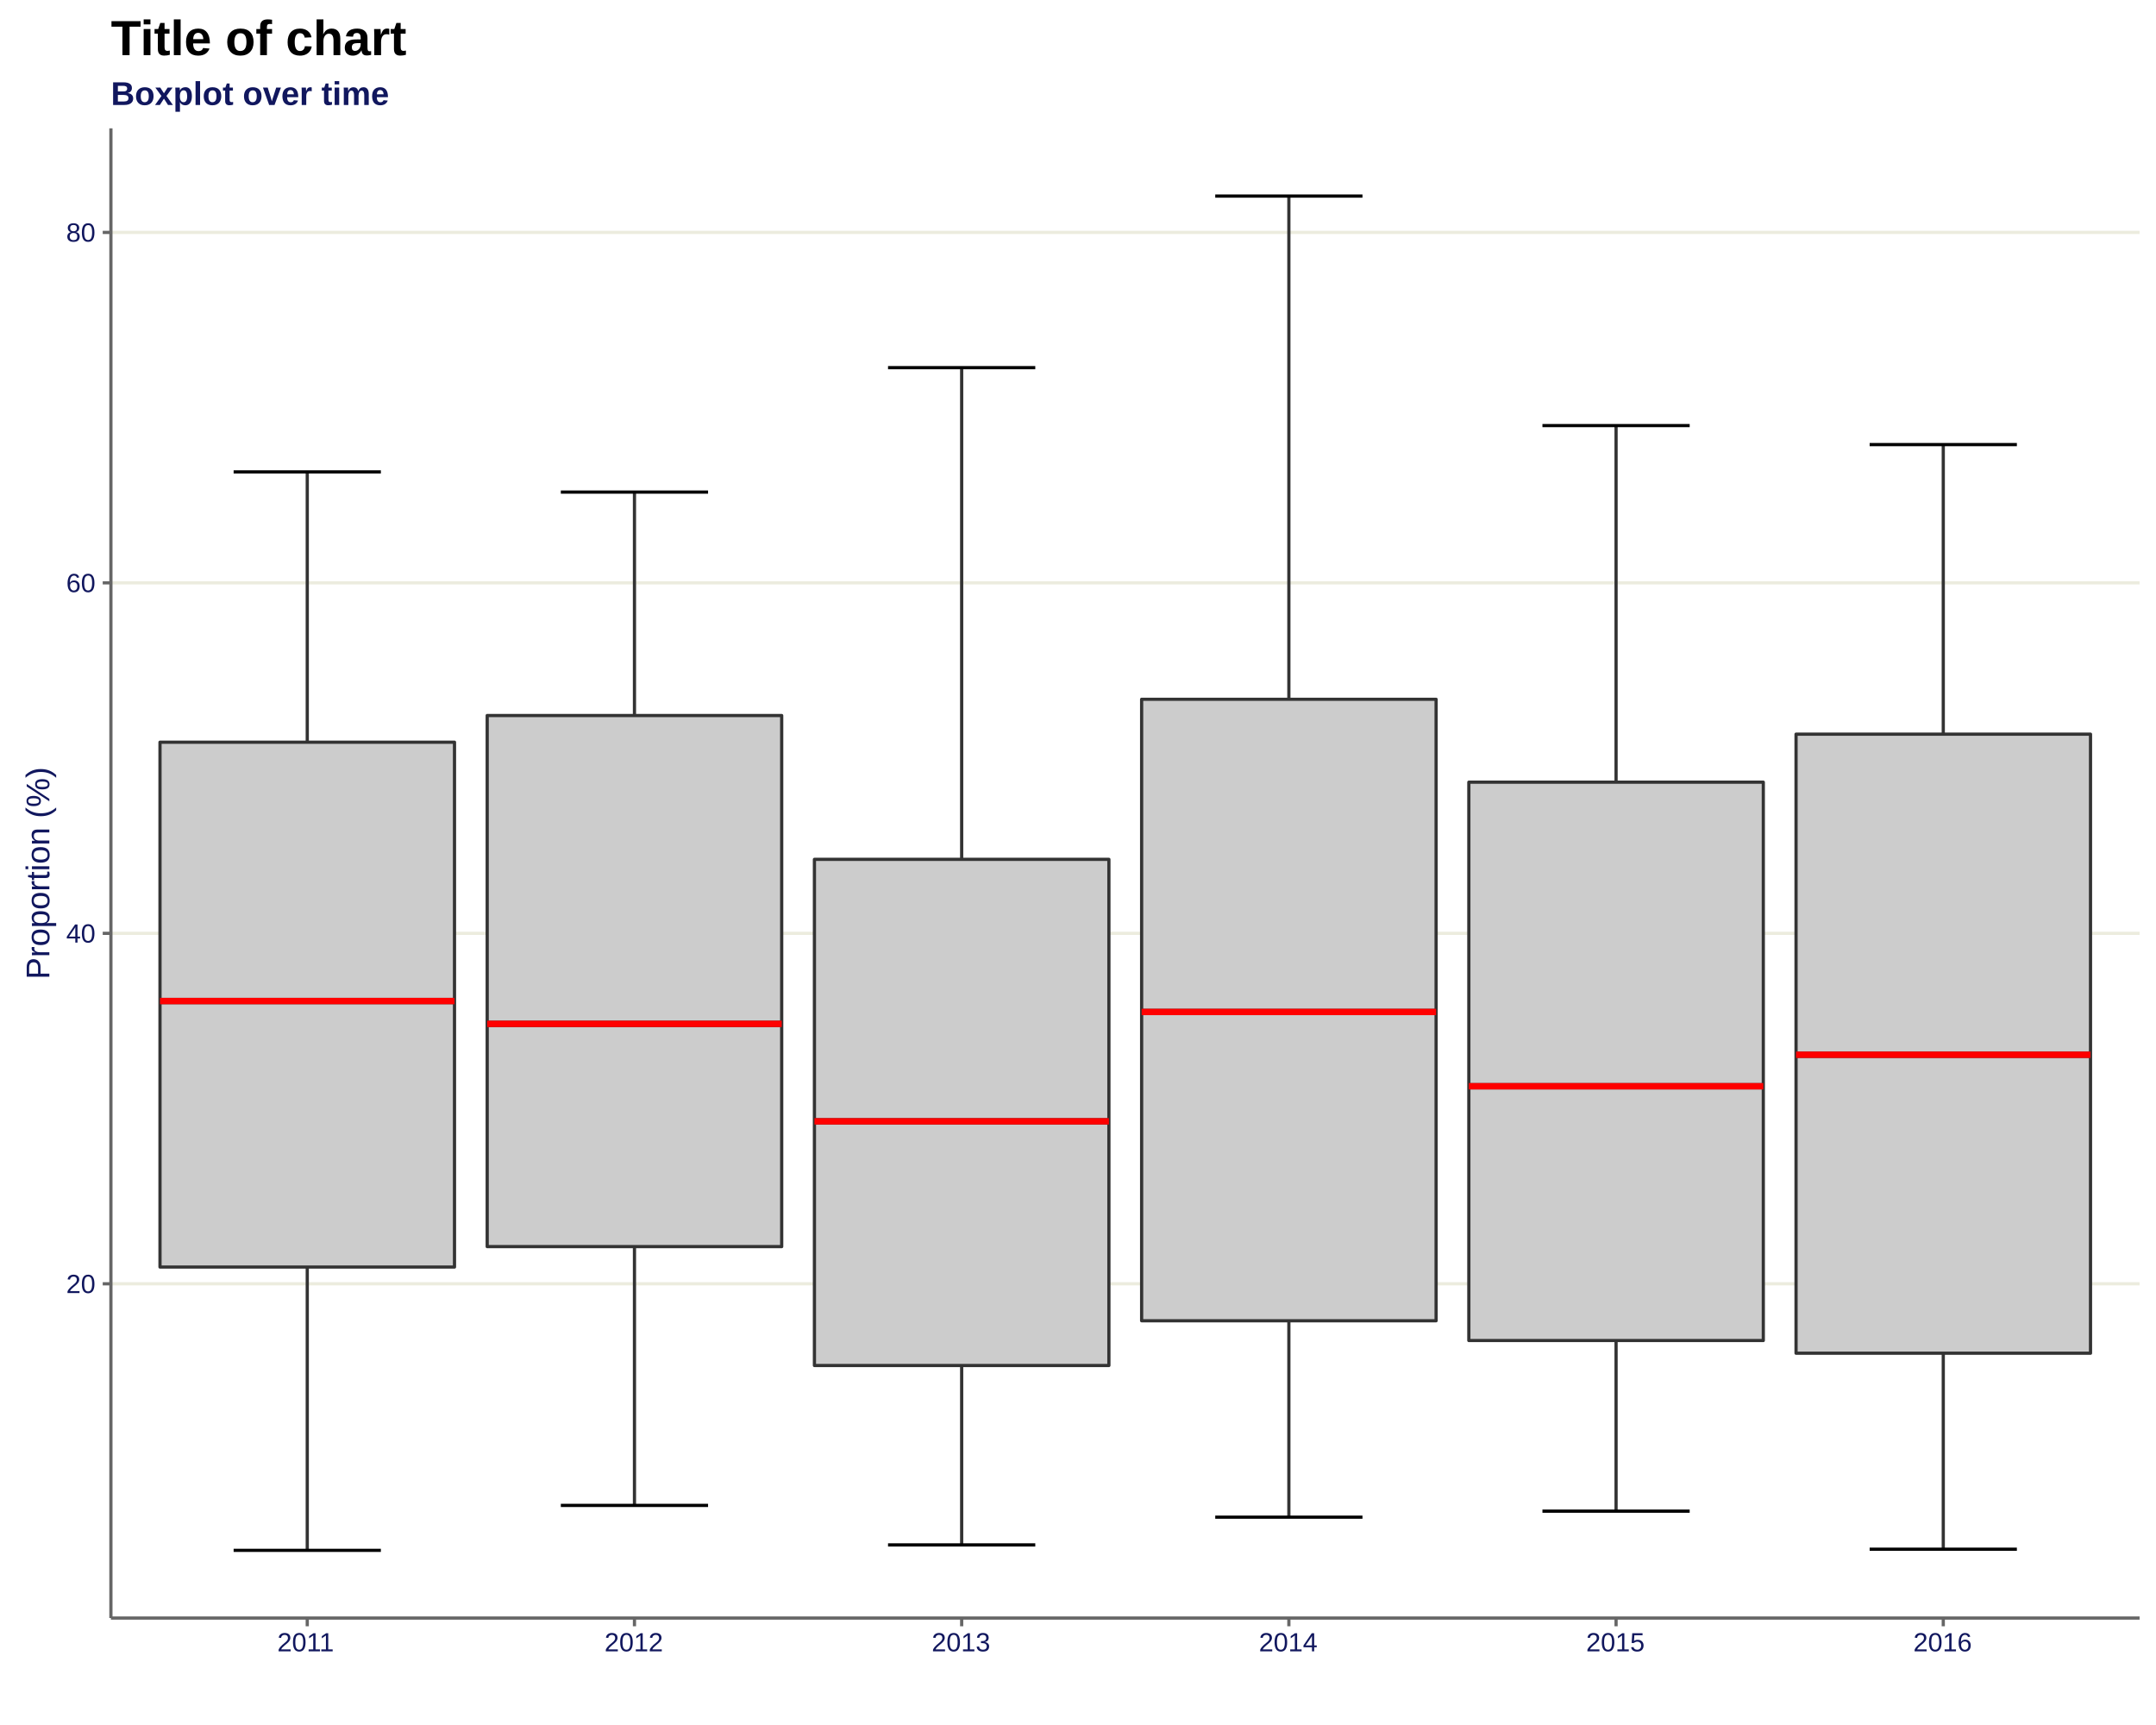
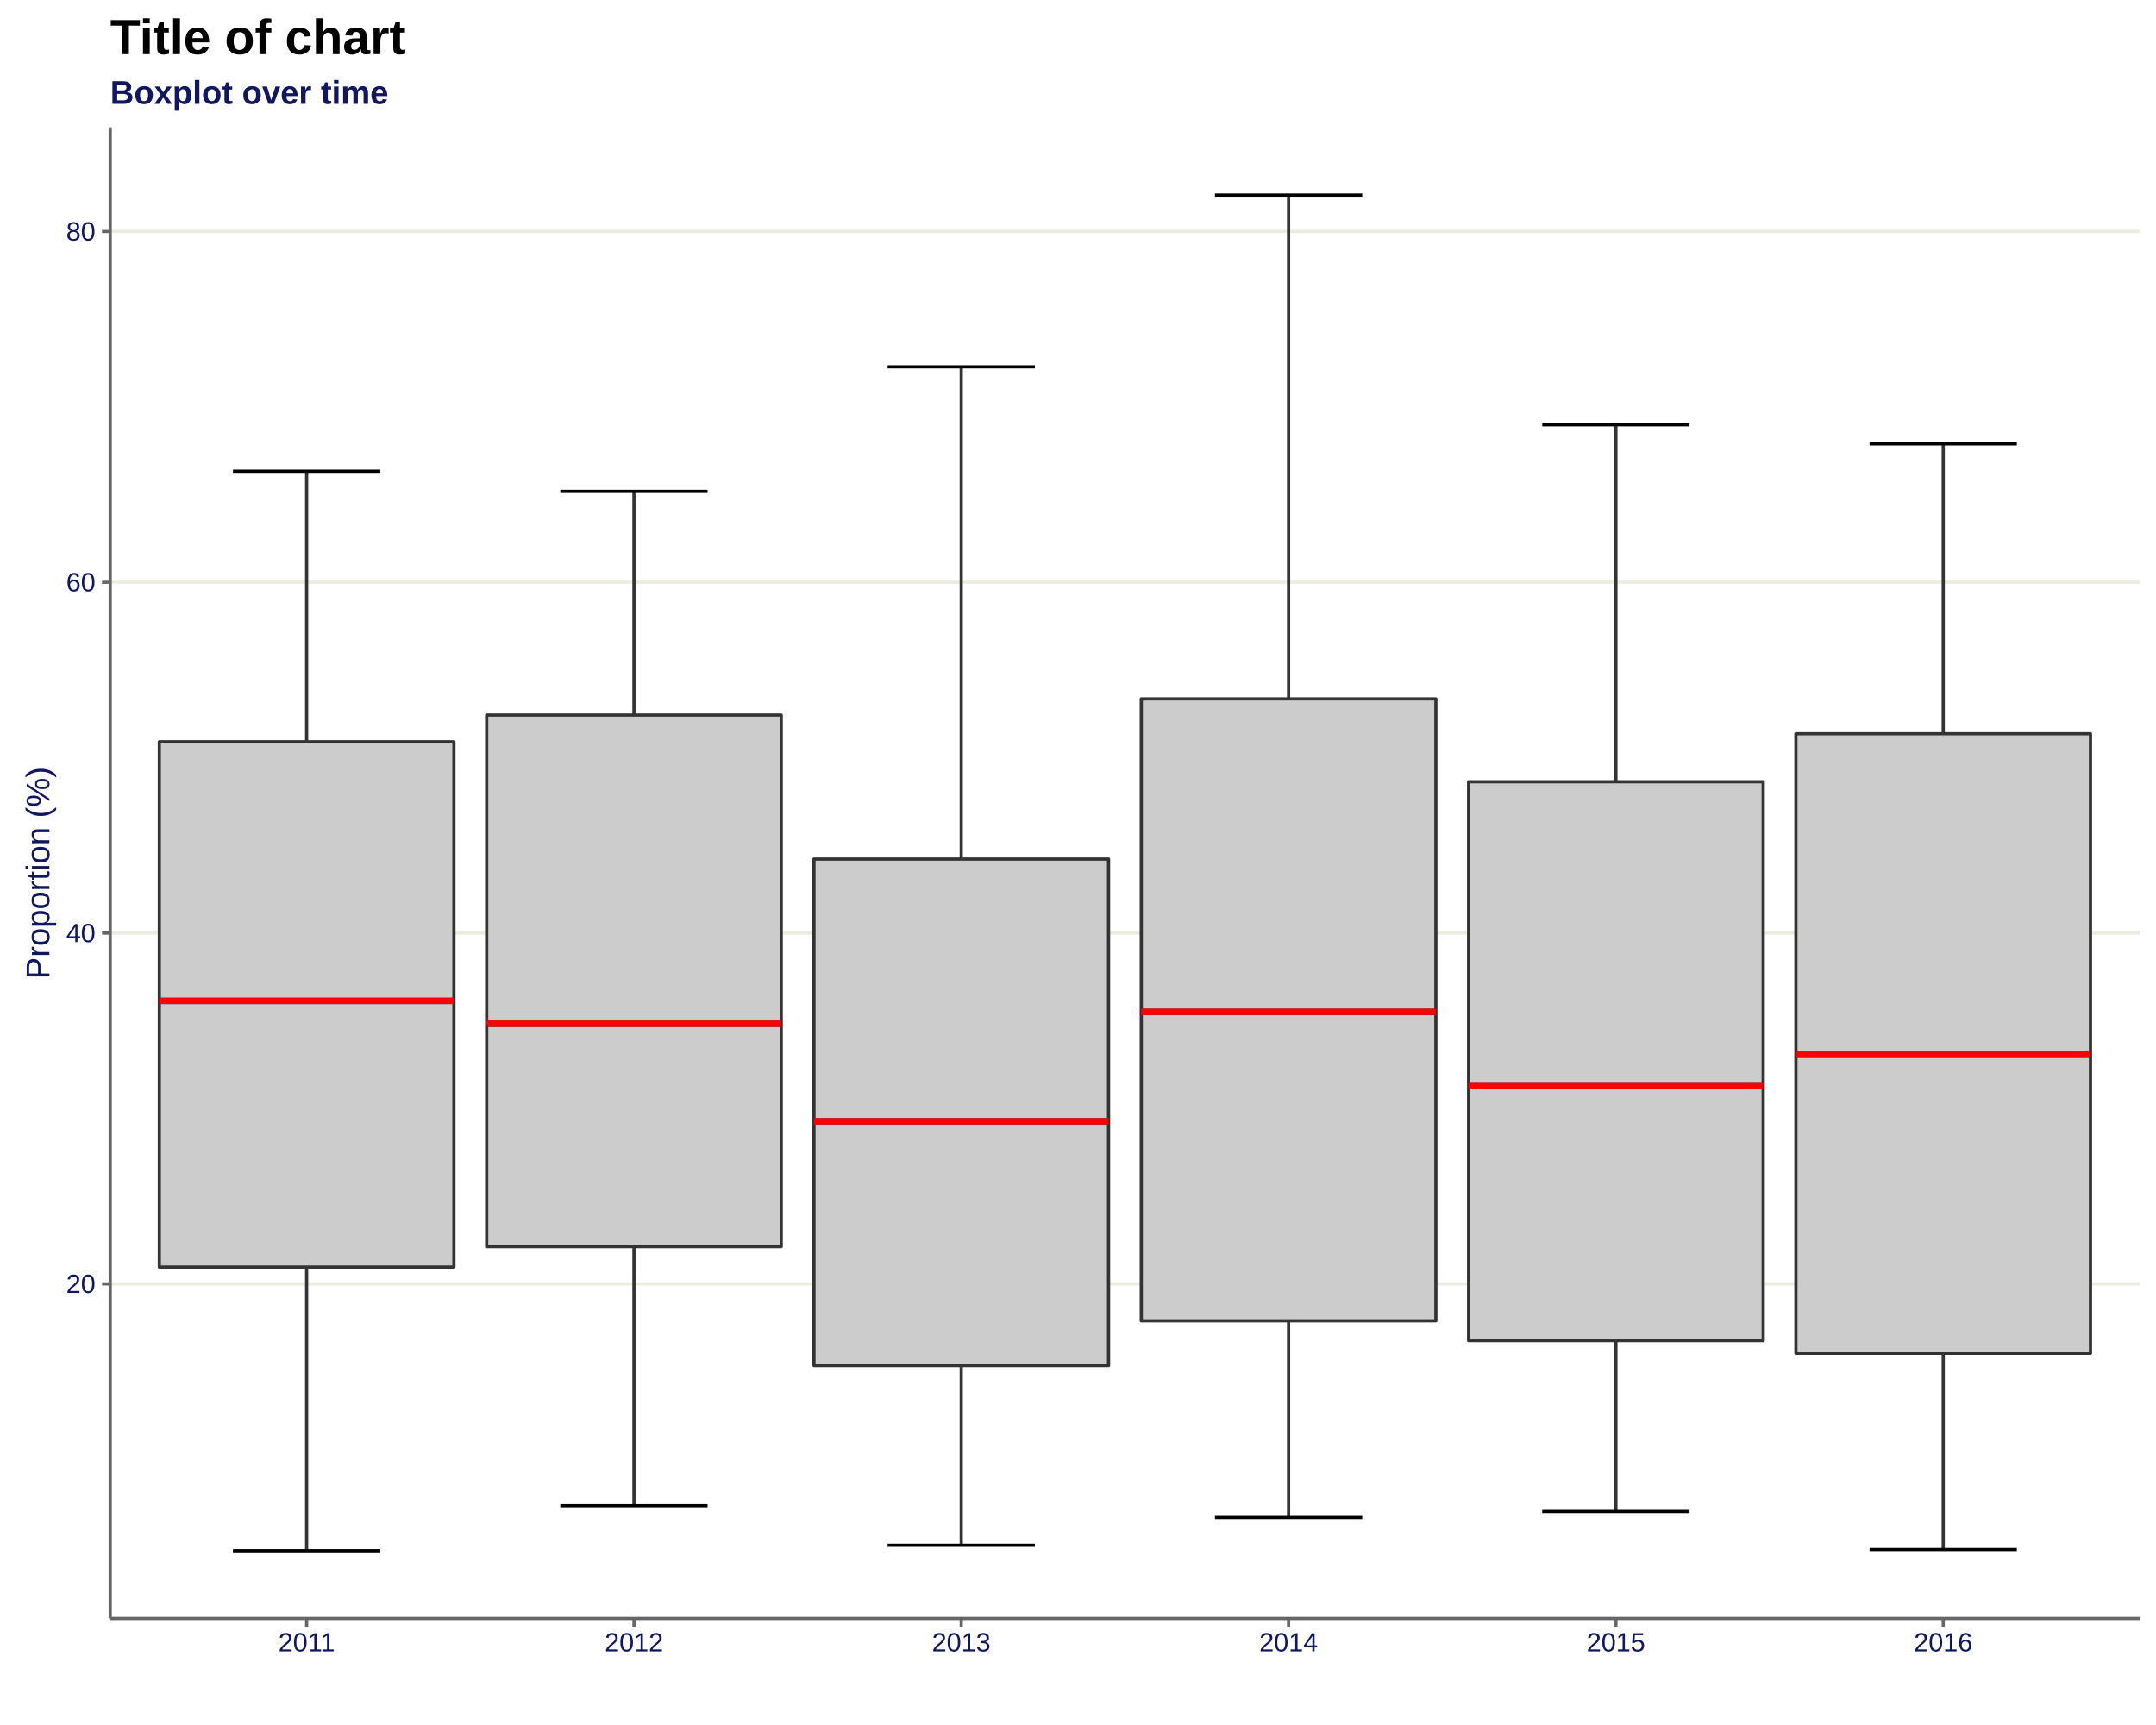
<svg xmlns="http://www.w3.org/2000/svg" viewBox="0 0 720.00 576.00">
  <defs>
    <style type="text/css">
-     line, polyline, path, rect, circle {
+     line, polyline, polygon, path, rect, circle {
      fill: none;
      stroke: #000000;
      stroke-linecap: round;
      stroke-linejoin: round;
      stroke-miterlimit: 10.00;
    }
  </style>
  </defs>
  <rect width="100%" height="100%" style="stroke: none; fill: #FFFFFF;" />
  <defs>
-     <clipPath id="cpMzcuMDQzOXw3MTQuNTIxfDU0MC4yOTV8NDIuODY0NQ==">
-       <rect x="37.04" y="42.86" width="677.48" height="497.43" />
+     <clipPath id="cpMzYuODF8NzE0LjUyfDU0MC40NHw0Mi41Mg==">
+       <rect x="36.81" y="42.52" width="677.71" height="497.91" />
    </clipPath>
  </defs>
-   <polyline points="37.04,428.68 714.52,428.68 " style="stroke-width: 1.07; stroke: #ECECDE; stroke-linecap: butt;" clip-path="url(#cpMzcuMDQzOXw3MTQuNTIxfDU0MC4yOTV8NDIuODY0NQ==)" />
-   <polyline points="37.04,311.65 714.52,311.65 " style="stroke-width: 1.07; stroke: #ECECDE; stroke-linecap: butt;" clip-path="url(#cpMzcuMDQzOXw3MTQuNTIxfDU0MC4yOTV8NDIuODY0NQ==)" />
-   <polyline points="37.04,194.62 714.52,194.62 " style="stroke-width: 1.07; stroke: #ECECDE; stroke-linecap: butt;" clip-path="url(#cpMzcuMDQzOXw3MTQuNTIxfDU0MC4yOTV8NDIuODY0NQ==)" />
-   <polyline points="37.04,77.60 714.52,77.60 " style="stroke-width: 1.07; stroke: #ECECDE; stroke-linecap: butt;" clip-path="url(#cpMzcuMDQzOXw3MTQuNTIxfDU0MC4yOTV8NDIuODY0NQ==)" />
-   <line x1="102.61" y1="247.83" x2="102.61" y2="157.58" style="stroke-width: 1.07; stroke: #333333; stroke-linecap: butt;" clip-path="url(#cpMzcuMDQzOXw3MTQuNTIxfDU0MC4yOTV8NDIuODY0NQ==)" />
-   <line x1="102.61" y1="423.08" x2="102.61" y2="517.68" style="stroke-width: 1.07; stroke: #333333; stroke-linecap: butt;" clip-path="url(#cpMzcuMDQzOXw3MTQuNTIxfDU0MC4yOTV8NDIuODY0NQ==)" />
-   <polyline points="53.43,247.83 53.43,423.08 151.78,423.08 151.78,247.83 53.43,247.83 " style="stroke-width: 1.07; stroke: #333333; fill: #CCCCCC;" clip-path="url(#cpMzcuMDQzOXw3MTQuNTIxfDU0MC4yOTV8NDIuODY0NQ==)" />
-   <line x1="53.43" y1="334.27" x2="151.78" y2="334.27" style="stroke-width: 2.13; stroke: #333333; stroke-linecap: butt;" clip-path="url(#cpMzcuMDQzOXw3MTQuNTIxfDU0MC4yOTV8NDIuODY0NQ==)" />
-   <line x1="211.88" y1="238.92" x2="211.88" y2="164.31" style="stroke-width: 1.07; stroke: #333333; stroke-linecap: butt;" clip-path="url(#cpMzcuMDQzOXw3MTQuNTIxfDU0MC4yOTV8NDIuODY0NQ==)" />
-   <line x1="211.88" y1="416.26" x2="211.88" y2="502.67" style="stroke-width: 1.07; stroke: #333333; stroke-linecap: butt;" clip-path="url(#cpMzcuMDQzOXw3MTQuNTIxfDU0MC4yOTV8NDIuODY0NQ==)" />
-   <polyline points="162.70,238.92 162.70,416.26 261.05,416.26 261.05,238.92 162.70,238.92 " style="stroke-width: 1.07; stroke: #333333; fill: #CCCCCC;" clip-path="url(#cpMzcuMDQzOXw3MTQuNTIxfDU0MC4yOTV8NDIuODY0NQ==)" />
-   <line x1="162.70" y1="341.89" x2="261.05" y2="341.89" style="stroke-width: 2.13; stroke: #333333; stroke-linecap: butt;" clip-path="url(#cpMzcuMDQzOXw3MTQuNTIxfDU0MC4yOTV8NDIuODY0NQ==)" />
-   <line x1="321.15" y1="286.95" x2="321.15" y2="122.77" style="stroke-width: 1.07; stroke: #333333; stroke-linecap: butt;" clip-path="url(#cpMzcuMDQzOXw3MTQuNTIxfDU0MC4yOTV8NDIuODY0NQ==)" />
-   <line x1="321.15" y1="455.96" x2="321.15" y2="515.87" style="stroke-width: 1.07; stroke: #333333; stroke-linecap: butt;" clip-path="url(#cpMzcuMDQzOXw3MTQuNTIxfDU0MC4yOTV8NDIuODY0NQ==)" />
-   <polyline points="271.98,286.95 271.98,455.96 370.32,455.96 370.32,286.95 271.98,286.95 " style="stroke-width: 1.07; stroke: #333333; fill: #CCCCCC;" clip-path="url(#cpMzcuMDQzOXw3MTQuNTIxfDU0MC4yOTV8NDIuODY0NQ==)" />
-   <line x1="271.98" y1="374.43" x2="370.32" y2="374.43" style="stroke-width: 2.13; stroke: #333333; stroke-linecap: butt;" clip-path="url(#cpMzcuMDQzOXw3MTQuNTIxfDU0MC4yOTV8NDIuODY0NQ==)" />
-   <line x1="430.42" y1="233.50" x2="430.42" y2="65.47" style="stroke-width: 1.07; stroke: #333333; stroke-linecap: butt;" clip-path="url(#cpMzcuMDQzOXw3MTQuNTIxfDU0MC4yOTV8NDIuODY0NQ==)" />
-   <line x1="430.42" y1="441.02" x2="430.42" y2="506.60" style="stroke-width: 1.07; stroke: #333333; stroke-linecap: butt;" clip-path="url(#cpMzcuMDQzOXw3MTQuNTIxfDU0MC4yOTV8NDIuODY0NQ==)" />
-   <polyline points="381.25,233.50 381.25,441.02 479.59,441.02 479.59,233.50 381.25,233.50 " style="stroke-width: 1.07; stroke: #333333; fill: #CCCCCC;" clip-path="url(#cpMzcuMDQzOXw3MTQuNTIxfDU0MC4yOTV8NDIuODY0NQ==)" />
-   <line x1="381.25" y1="337.92" x2="479.59" y2="337.92" style="stroke-width: 2.13; stroke: #333333; stroke-linecap: butt;" clip-path="url(#cpMzcuMDQzOXw3MTQuNTIxfDU0MC4yOTV8NDIuODY0NQ==)" />
-   <line x1="539.69" y1="261.18" x2="539.69" y2="142.11" style="stroke-width: 1.07; stroke: #333333; stroke-linecap: butt;" clip-path="url(#cpMzcuMDQzOXw3MTQuNTIxfDU0MC4yOTV8NDIuODY0NQ==)" />
-   <line x1="539.69" y1="447.62" x2="539.69" y2="504.59" style="stroke-width: 1.07; stroke: #333333; stroke-linecap: butt;" clip-path="url(#cpMzcuMDQzOXw3MTQuNTIxfDU0MC4yOTV8NDIuODY0NQ==)" />
-   <polyline points="490.52,261.18 490.52,447.62 588.86,447.62 588.86,261.18 490.52,261.18 " style="stroke-width: 1.07; stroke: #333333; fill: #CCCCCC;" clip-path="url(#cpMzcuMDQzOXw3MTQuNTIxfDU0MC4yOTV8NDIuODY0NQ==)" />
-   <line x1="490.52" y1="362.72" x2="588.86" y2="362.72" style="stroke-width: 2.13; stroke: #333333; stroke-linecap: butt;" clip-path="url(#cpMzcuMDQzOXw3MTQuNTIxfDU0MC4yOTV8NDIuODY0NQ==)" />
-   <line x1="648.96" y1="245.15" x2="648.96" y2="148.46" style="stroke-width: 1.07; stroke: #333333; stroke-linecap: butt;" clip-path="url(#cpMzcuMDQzOXw3MTQuNTIxfDU0MC4yOTV8NDIuODY0NQ==)" />
-   <line x1="648.96" y1="451.86" x2="648.96" y2="517.30" style="stroke-width: 1.07; stroke: #333333; stroke-linecap: butt;" clip-path="url(#cpMzcuMDQzOXw3MTQuNTIxfDU0MC4yOTV8NDIuODY0NQ==)" />
-   <polyline points="599.79,245.15 599.79,451.86 698.13,451.86 698.13,245.15 599.79,245.15 " style="stroke-width: 1.07; stroke: #333333; fill: #CCCCCC;" clip-path="url(#cpMzcuMDQzOXw3MTQuNTIxfDU0MC4yOTV8NDIuODY0NQ==)" />
-   <line x1="599.79" y1="352.20" x2="698.13" y2="352.20" style="stroke-width: 2.13; stroke: #333333; stroke-linecap: butt;" clip-path="url(#cpMzcuMDQzOXw3MTQuNTIxfDU0MC4yOTV8NDIuODY0NQ==)" />
-   <line x1="78.02" y1="157.58" x2="127.19" y2="157.58" style="stroke-width: 1.07; stroke-linecap: butt;" clip-path="url(#cpMzcuMDQzOXw3MTQuNTIxfDU0MC4yOTV8NDIuODY0NQ==)" />
-   <line x1="187.29" y1="164.31" x2="236.46" y2="164.31" style="stroke-width: 1.07; stroke-linecap: butt;" clip-path="url(#cpMzcuMDQzOXw3MTQuNTIxfDU0MC4yOTV8NDIuODY0NQ==)" />
-   <line x1="296.56" y1="122.77" x2="345.73" y2="122.77" style="stroke-width: 1.07; stroke-linecap: butt;" clip-path="url(#cpMzcuMDQzOXw3MTQuNTIxfDU0MC4yOTV8NDIuODY0NQ==)" />
-   <line x1="405.83" y1="65.47" x2="455.00" y2="65.47" style="stroke-width: 1.07; stroke-linecap: butt;" clip-path="url(#cpMzcuMDQzOXw3MTQuNTIxfDU0MC4yOTV8NDIuODY0NQ==)" />
-   <line x1="515.10" y1="142.11" x2="564.27" y2="142.11" style="stroke-width: 1.07; stroke-linecap: butt;" clip-path="url(#cpMzcuMDQzOXw3MTQuNTIxfDU0MC4yOTV8NDIuODY0NQ==)" />
-   <line x1="624.37" y1="148.46" x2="673.54" y2="148.46" style="stroke-width: 1.07; stroke-linecap: butt;" clip-path="url(#cpMzcuMDQzOXw3MTQuNTIxfDU0MC4yOTV8NDIuODY0NQ==)" />
-   <line x1="78.02" y1="517.68" x2="127.19" y2="517.68" style="stroke-width: 1.07; stroke-linecap: butt;" clip-path="url(#cpMzcuMDQzOXw3MTQuNTIxfDU0MC4yOTV8NDIuODY0NQ==)" />
-   <line x1="187.29" y1="502.67" x2="236.46" y2="502.67" style="stroke-width: 1.07; stroke-linecap: butt;" clip-path="url(#cpMzcuMDQzOXw3MTQuNTIxfDU0MC4yOTV8NDIuODY0NQ==)" />
-   <line x1="296.56" y1="515.87" x2="345.73" y2="515.87" style="stroke-width: 1.07; stroke-linecap: butt;" clip-path="url(#cpMzcuMDQzOXw3MTQuNTIxfDU0MC4yOTV8NDIuODY0NQ==)" />
-   <line x1="405.83" y1="506.60" x2="455.00" y2="506.60" style="stroke-width: 1.07; stroke-linecap: butt;" clip-path="url(#cpMzcuMDQzOXw3MTQuNTIxfDU0MC4yOTV8NDIuODY0NQ==)" />
-   <line x1="515.10" y1="504.59" x2="564.27" y2="504.59" style="stroke-width: 1.07; stroke-linecap: butt;" clip-path="url(#cpMzcuMDQzOXw3MTQuNTIxfDU0MC4yOTV8NDIuODY0NQ==)" />
-   <line x1="624.37" y1="517.30" x2="673.54" y2="517.30" style="stroke-width: 1.07; stroke-linecap: butt;" clip-path="url(#cpMzcuMDQzOXw3MTQuNTIxfDU0MC4yOTV8NDIuODY0NQ==)" />
-   <line x1="53.43" y1="334.27" x2="151.78" y2="334.27" style="stroke-width: 2.13; stroke: #FF0000; stroke-linecap: butt;" clip-path="url(#cpMzcuMDQzOXw3MTQuNTIxfDU0MC4yOTV8NDIuODY0NQ==)" />
-   <line x1="162.70" y1="341.89" x2="261.05" y2="341.89" style="stroke-width: 2.13; stroke: #FF0000; stroke-linecap: butt;" clip-path="url(#cpMzcuMDQzOXw3MTQuNTIxfDU0MC4yOTV8NDIuODY0NQ==)" />
-   <line x1="271.98" y1="374.43" x2="370.32" y2="374.43" style="stroke-width: 2.13; stroke: #FF0000; stroke-linecap: butt;" clip-path="url(#cpMzcuMDQzOXw3MTQuNTIxfDU0MC4yOTV8NDIuODY0NQ==)" />
-   <line x1="381.25" y1="337.92" x2="479.59" y2="337.92" style="stroke-width: 2.13; stroke: #FF0000; stroke-linecap: butt;" clip-path="url(#cpMzcuMDQzOXw3MTQuNTIxfDU0MC4yOTV8NDIuODY0NQ==)" />
-   <line x1="490.52" y1="362.72" x2="588.86" y2="362.72" style="stroke-width: 2.13; stroke: #FF0000; stroke-linecap: butt;" clip-path="url(#cpMzcuMDQzOXw3MTQuNTIxfDU0MC4yOTV8NDIuODY0NQ==)" />
-   <line x1="599.79" y1="352.20" x2="698.13" y2="352.20" style="stroke-width: 2.13; stroke: #FF0000; stroke-linecap: butt;" clip-path="url(#cpMzcuMDQzOXw3MTQuNTIxfDU0MC4yOTV8NDIuODY0NQ==)" />
+   <polyline points="36.81,428.71 714.52,428.71 " style="stroke-width: 1.07; stroke: #ECECDE; stroke-linecap: butt;" clip-path="url(#cpMzYuODF8NzE0LjUyfDU0MC40NHw0Mi41Mg==)" />
+   <polyline points="36.81,311.57 714.52,311.57 " style="stroke-width: 1.07; stroke: #ECECDE; stroke-linecap: butt;" clip-path="url(#cpMzYuODF8NzE0LjUyfDU0MC40NHw0Mi41Mg==)" />
+   <polyline points="36.81,194.43 714.52,194.43 " style="stroke-width: 1.07; stroke: #ECECDE; stroke-linecap: butt;" clip-path="url(#cpMzYuODF8NzE0LjUyfDU0MC40NHw0Mi41Mg==)" />
+   <polyline points="36.81,77.29 714.52,77.29 " style="stroke-width: 1.07; stroke: #ECECDE; stroke-linecap: butt;" clip-path="url(#cpMzYuODF8NzE0LjUyfDU0MC40NHw0Mi41Mg==)" />
+   <line x1="102.40" y1="247.68" x2="102.40" y2="157.35" style="stroke-width: 1.07; stroke: #333333; stroke-linecap: butt;" clip-path="url(#cpMzYuODF8NzE0LjUyfDU0MC40NHw0Mi41Mg==)" />
+   <line x1="102.40" y1="423.11" x2="102.40" y2="517.80" style="stroke-width: 1.07; stroke: #333333; stroke-linecap: butt;" clip-path="url(#cpMzYuODF8NzE0LjUyfDU0MC40NHw0Mi41Mg==)" />
+   <polygon points="53.21,247.68 53.21,423.11 151.59,423.11 151.59,247.68 53.21,247.68 " style="stroke-width: 1.07; stroke: #333333; fill: #CCCCCC;" clip-path="url(#cpMzYuODF8NzE0LjUyfDU0MC40NHw0Mi41Mg==)" />
+   <line x1="53.21" y1="334.21" x2="151.59" y2="334.21" style="stroke-width: 2.13; stroke: #333333; stroke-linecap: butt;" clip-path="url(#cpMzYuODF8NzE0LjUyfDU0MC40NHw0Mi41Mg==)" />
+   <line x1="211.71" y1="238.76" x2="211.71" y2="164.08" style="stroke-width: 1.07; stroke: #333333; stroke-linecap: butt;" clip-path="url(#cpMzYuODF8NzE0LjUyfDU0MC40NHw0Mi41Mg==)" />
+   <line x1="211.71" y1="416.28" x2="211.71" y2="502.78" style="stroke-width: 1.07; stroke: #333333; stroke-linecap: butt;" clip-path="url(#cpMzYuODF8NzE0LjUyfDU0MC40NHw0Mi41Mg==)" />
+   <polygon points="162.52,238.76 162.52,416.28 260.89,416.28 260.89,238.76 162.52,238.76 " style="stroke-width: 1.07; stroke: #333333; fill: #CCCCCC;" clip-path="url(#cpMzYuODF8NzE0LjUyfDU0MC40NHw0Mi41Mg==)" />
+   <line x1="162.52" y1="341.84" x2="260.89" y2="341.84" style="stroke-width: 2.13; stroke: #333333; stroke-linecap: butt;" clip-path="url(#cpMzYuODF8NzE0LjUyfDU0MC40NHw0Mi41Mg==)" />
+   <line x1="321.01" y1="286.85" x2="321.01" y2="122.50" style="stroke-width: 1.07; stroke: #333333; stroke-linecap: butt;" clip-path="url(#cpMzYuODF8NzE0LjUyfDU0MC40NHw0Mi41Mg==)" />
+   <line x1="321.01" y1="456.02" x2="321.01" y2="515.99" style="stroke-width: 1.07; stroke: #333333; stroke-linecap: butt;" clip-path="url(#cpMzYuODF8NzE0LjUyfDU0MC40NHw0Mi41Mg==)" />
+   <polygon points="271.83,286.85 271.83,456.02 370.20,456.02 370.20,286.85 271.83,286.85 " style="stroke-width: 1.07; stroke: #333333; fill: #CCCCCC;" clip-path="url(#cpMzYuODF8NzE0LjUyfDU0MC40NHw0Mi41Mg==)" />
+   <line x1="271.83" y1="374.41" x2="370.20" y2="374.41" style="stroke-width: 2.13; stroke: #333333; stroke-linecap: butt;" clip-path="url(#cpMzYuODF8NzE0LjUyfDU0MC40NHw0Mi41Mg==)" />
+   <line x1="430.32" y1="233.35" x2="430.32" y2="65.15" style="stroke-width: 1.07; stroke: #333333; stroke-linecap: butt;" clip-path="url(#cpMzYuODF8NzE0LjUyfDU0MC40NHw0Mi41Mg==)" />
+   <line x1="430.32" y1="441.07" x2="430.32" y2="506.71" style="stroke-width: 1.07; stroke: #333333; stroke-linecap: butt;" clip-path="url(#cpMzYuODF8NzE0LjUyfDU0MC40NHw0Mi41Mg==)" />
+   <polygon points="381.13,233.35 381.13,441.07 479.51,441.07 479.51,233.35 381.13,233.35 " style="stroke-width: 1.07; stroke: #333333; fill: #CCCCCC;" clip-path="url(#cpMzYuODF8NzE0LjUyfDU0MC40NHw0Mi41Mg==)" />
+   <line x1="381.13" y1="337.87" x2="479.51" y2="337.87" style="stroke-width: 2.13; stroke: #333333; stroke-linecap: butt;" clip-path="url(#cpMzYuODF8NzE0LjUyfDU0MC40NHw0Mi41Mg==)" />
+   <line x1="539.63" y1="261.05" x2="539.63" y2="141.86" style="stroke-width: 1.07; stroke: #333333; stroke-linecap: butt;" clip-path="url(#cpMzYuODF8NzE0LjUyfDU0MC40NHw0Mi41Mg==)" />
+   <line x1="539.63" y1="447.67" x2="539.63" y2="504.69" style="stroke-width: 1.07; stroke: #333333; stroke-linecap: butt;" clip-path="url(#cpMzYuODF8NzE0LjUyfDU0MC40NHw0Mi41Mg==)" />
+   <polygon points="490.44,261.05 490.44,447.67 588.82,447.67 588.82,261.05 490.44,261.05 " style="stroke-width: 1.07; stroke: #333333; fill: #CCCCCC;" clip-path="url(#cpMzYuODF8NzE0LjUyfDU0MC40NHw0Mi41Mg==)" />
+   <line x1="490.44" y1="362.68" x2="588.82" y2="362.68" style="stroke-width: 2.13; stroke: #333333; stroke-linecap: butt;" clip-path="url(#cpMzYuODF8NzE0LjUyfDU0MC40NHw0Mi41Mg==)" />
+   <line x1="648.94" y1="245.00" x2="648.94" y2="148.22" style="stroke-width: 1.07; stroke: #333333; stroke-linecap: butt;" clip-path="url(#cpMzYuODF8NzE0LjUyfDU0MC40NHw0Mi41Mg==)" />
+   <line x1="648.94" y1="451.92" x2="648.94" y2="517.41" style="stroke-width: 1.07; stroke: #333333; stroke-linecap: butt;" clip-path="url(#cpMzYuODF8NzE0LjUyfDU0MC40NHw0Mi41Mg==)" />
+   <polygon points="599.75,245.00 599.75,451.92 698.12,451.92 698.12,245.00 599.75,245.00 " style="stroke-width: 1.07; stroke: #333333; fill: #CCCCCC;" clip-path="url(#cpMzYuODF8NzE0LjUyfDU0MC40NHw0Mi41Mg==)" />
+   <line x1="599.75" y1="352.16" x2="698.12" y2="352.16" style="stroke-width: 2.13; stroke: #333333; stroke-linecap: butt;" clip-path="url(#cpMzYuODF8NzE0LjUyfDU0MC40NHw0Mi41Mg==)" />
+   <line x1="77.80" y1="157.35" x2="126.99" y2="157.35" style="stroke-width: 1.07; stroke-linecap: butt;" clip-path="url(#cpMzYuODF8NzE0LjUyfDU0MC40NHw0Mi41Mg==)" />
+   <line x1="187.11" y1="164.08" x2="236.30" y2="164.08" style="stroke-width: 1.07; stroke-linecap: butt;" clip-path="url(#cpMzYuODF8NzE0LjUyfDU0MC40NHw0Mi41Mg==)" />
+   <line x1="296.42" y1="122.50" x2="345.61" y2="122.50" style="stroke-width: 1.07; stroke-linecap: butt;" clip-path="url(#cpMzYuODF8NzE0LjUyfDU0MC40NHw0Mi41Mg==)" />
+   <line x1="405.73" y1="65.15" x2="454.92" y2="65.15" style="stroke-width: 1.07; stroke-linecap: butt;" clip-path="url(#cpMzYuODF8NzE0LjUyfDU0MC40NHw0Mi41Mg==)" />
+   <line x1="515.03" y1="141.86" x2="564.22" y2="141.86" style="stroke-width: 1.07; stroke-linecap: butt;" clip-path="url(#cpMzYuODF8NzE0LjUyfDU0MC40NHw0Mi41Mg==)" />
+   <line x1="624.34" y1="148.22" x2="673.53" y2="148.22" style="stroke-width: 1.07; stroke-linecap: butt;" clip-path="url(#cpMzYuODF8NzE0LjUyfDU0MC40NHw0Mi41Mg==)" />
+   <line x1="77.80" y1="517.80" x2="126.99" y2="517.80" style="stroke-width: 1.07; stroke-linecap: butt;" clip-path="url(#cpMzYuODF8NzE0LjUyfDU0MC40NHw0Mi41Mg==)" />
+   <line x1="187.11" y1="502.78" x2="236.30" y2="502.78" style="stroke-width: 1.07; stroke-linecap: butt;" clip-path="url(#cpMzYuODF8NzE0LjUyfDU0MC40NHw0Mi41Mg==)" />
+   <line x1="296.42" y1="515.99" x2="345.61" y2="515.99" style="stroke-width: 1.07; stroke-linecap: butt;" clip-path="url(#cpMzYuODF8NzE0LjUyfDU0MC40NHw0Mi41Mg==)" />
+   <line x1="405.73" y1="506.71" x2="454.92" y2="506.71" style="stroke-width: 1.07; stroke-linecap: butt;" clip-path="url(#cpMzYuODF8NzE0LjUyfDU0MC40NHw0Mi41Mg==)" />
+   <line x1="515.03" y1="504.69" x2="564.22" y2="504.69" style="stroke-width: 1.07; stroke-linecap: butt;" clip-path="url(#cpMzYuODF8NzE0LjUyfDU0MC40NHw0Mi41Mg==)" />
+   <line x1="624.34" y1="517.41" x2="673.53" y2="517.41" style="stroke-width: 1.07; stroke-linecap: butt;" clip-path="url(#cpMzYuODF8NzE0LjUyfDU0MC40NHw0Mi41Mg==)" />
+   <line x1="53.21" y1="334.21" x2="151.59" y2="334.21" style="stroke-width: 2.13; stroke: #FF0000; stroke-linecap: butt;" clip-path="url(#cpMzYuODF8NzE0LjUyfDU0MC40NHw0Mi41Mg==)" />
+   <line x1="162.52" y1="341.84" x2="260.89" y2="341.84" style="stroke-width: 2.13; stroke: #FF0000; stroke-linecap: butt;" clip-path="url(#cpMzYuODF8NzE0LjUyfDU0MC40NHw0Mi41Mg==)" />
+   <line x1="271.83" y1="374.41" x2="370.20" y2="374.41" style="stroke-width: 2.13; stroke: #FF0000; stroke-linecap: butt;" clip-path="url(#cpMzYuODF8NzE0LjUyfDU0MC40NHw0Mi41Mg==)" />
+   <line x1="381.13" y1="337.87" x2="479.51" y2="337.87" style="stroke-width: 2.13; stroke: #FF0000; stroke-linecap: butt;" clip-path="url(#cpMzYuODF8NzE0LjUyfDU0MC40NHw0Mi41Mg==)" />
+   <line x1="490.44" y1="362.68" x2="588.82" y2="362.68" style="stroke-width: 2.13; stroke: #FF0000; stroke-linecap: butt;" clip-path="url(#cpMzYuODF8NzE0LjUyfDU0MC40NHw0Mi41Mg==)" />
+   <line x1="599.75" y1="352.16" x2="698.12" y2="352.16" style="stroke-width: 2.13; stroke: #FF0000; stroke-linecap: butt;" clip-path="url(#cpMzYuODF8NzE0LjUyfDU0MC40NHw0Mi41Mg==)" />
  <defs>
-     <clipPath id="cpMHw3MjB8NTc2fDA=">
+     <clipPath id="cpMC4wMHw3MjAuMDB8NTc2LjAwfDAuMDA=">
      <rect x="0.00" y="0.00" width="720.00" height="576.00" />
    </clipPath>
  </defs>
-   <polyline points="37.04,540.29 37.04,42.86 " style="stroke-width: 1.07; stroke: #666666; stroke-linecap: butt;" clip-path="url(#cpMHw3MjB8NTc2fDA=)" />
-   <g clip-path="url(#cpMHw3MjB8NTc2fDA=)">
-     <text x="22.10" y="431.77" style="font-size: 8.80px; fill: #11175E; font-family: Liberation Sans;" textLength="10.01px" lengthAdjust="spacingAndGlyphs">20</text>
+   <polyline points="36.81,540.44 36.81,42.52 " style="stroke-width: 1.07; stroke: #666666; stroke-linecap: butt;" clip-path="url(#cpMC4wMHw3MjAuMDB8NTc2LjAwfDAuMDA=)" />
+   <g clip-path="url(#cpMC4wMHw3MjAuMDB8NTc2LjAwfDAuMDA=)">
+     <text x="22.10" y="431.73" style="font-size: 8.80px; fill: #11175E; font-family: Liberation Sans;" textLength="9.78px" lengthAdjust="spacingAndGlyphs">20</text>
  </g>
-   <g clip-path="url(#cpMHw3MjB8NTc2fDA=)">
-     <text x="22.10" y="314.74" style="font-size: 8.80px; fill: #11175E; font-family: Liberation Sans;" textLength="10.01px" lengthAdjust="spacingAndGlyphs">40</text>
+   <g clip-path="url(#cpMC4wMHw3MjAuMDB8NTc2LjAwfDAuMDA=)">
+     <text x="22.10" y="314.59" style="font-size: 8.80px; fill: #11175E; font-family: Liberation Sans;" textLength="9.78px" lengthAdjust="spacingAndGlyphs">40</text>
  </g>
-   <g clip-path="url(#cpMHw3MjB8NTc2fDA=)">
-     <text x="22.10" y="197.72" style="font-size: 8.80px; fill: #11175E; font-family: Liberation Sans;" textLength="10.01px" lengthAdjust="spacingAndGlyphs">60</text>
+   <g clip-path="url(#cpMC4wMHw3MjAuMDB8NTc2LjAwfDAuMDA=)">
+     <text x="22.10" y="197.45" style="font-size: 8.80px; fill: #11175E; font-family: Liberation Sans;" textLength="9.78px" lengthAdjust="spacingAndGlyphs">60</text>
  </g>
-   <g clip-path="url(#cpMHw3MjB8NTc2fDA=)">
-     <text x="22.10" y="80.69" style="font-size: 8.80px; fill: #11175E; font-family: Liberation Sans;" textLength="10.01px" lengthAdjust="spacingAndGlyphs">80</text>
+   <g clip-path="url(#cpMC4wMHw3MjAuMDB8NTc2LjAwfDAuMDA=)">
+     <text x="22.10" y="80.31" style="font-size: 8.80px; fill: #11175E; font-family: Liberation Sans;" textLength="9.78px" lengthAdjust="spacingAndGlyphs">80</text>
  </g>
-   <polyline points="34.30,428.68 37.04,428.68 " style="stroke-width: 1.07; stroke: #666666; stroke-linecap: butt;" clip-path="url(#cpMHw3MjB8NTc2fDA=)" />
-   <polyline points="34.30,311.65 37.04,311.65 " style="stroke-width: 1.07; stroke: #666666; stroke-linecap: butt;" clip-path="url(#cpMHw3MjB8NTc2fDA=)" />
-   <polyline points="34.30,194.62 37.04,194.62 " style="stroke-width: 1.07; stroke: #666666; stroke-linecap: butt;" clip-path="url(#cpMHw3MjB8NTc2fDA=)" />
-   <polyline points="34.30,77.60 37.04,77.60 " style="stroke-width: 1.07; stroke: #666666; stroke-linecap: butt;" clip-path="url(#cpMHw3MjB8NTc2fDA=)" />
-   <polyline points="37.04,540.29 714.52,540.29 " style="stroke-width: 1.07; stroke: #666666; stroke-linecap: butt;" clip-path="url(#cpMHw3MjB8NTc2fDA=)" />
-   <polyline points="102.61,543.03 102.61,540.29 " style="stroke-width: 1.07; stroke: #666666; stroke-linecap: butt;" clip-path="url(#cpMHw3MjB8NTc2fDA=)" />
-   <polyline points="211.88,543.03 211.88,540.29 " style="stroke-width: 1.07; stroke: #666666; stroke-linecap: butt;" clip-path="url(#cpMHw3MjB8NTc2fDA=)" />
-   <polyline points="321.15,543.03 321.15,540.29 " style="stroke-width: 1.07; stroke: #666666; stroke-linecap: butt;" clip-path="url(#cpMHw3MjB8NTc2fDA=)" />
-   <polyline points="430.42,543.03 430.42,540.29 " style="stroke-width: 1.07; stroke: #666666; stroke-linecap: butt;" clip-path="url(#cpMHw3MjB8NTc2fDA=)" />
-   <polyline points="539.69,543.03 539.69,540.29 " style="stroke-width: 1.07; stroke: #666666; stroke-linecap: butt;" clip-path="url(#cpMHw3MjB8NTc2fDA=)" />
-   <polyline points="648.96,543.03 648.96,540.29 " style="stroke-width: 1.07; stroke: #666666; stroke-linecap: butt;" clip-path="url(#cpMHw3MjB8NTc2fDA=)" />
-   <g clip-path="url(#cpMHw3MjB8NTc2fDA=)">
-     <text x="92.60" y="551.41" style="font-size: 8.80px; fill: #11175E; font-family: Liberation Sans;" textLength="20.02px" lengthAdjust="spacingAndGlyphs">2011</text>
+   <polyline points="34.07,428.71 36.81,428.71 " style="stroke-width: 1.07; stroke: #666666; stroke-linecap: butt;" clip-path="url(#cpMC4wMHw3MjAuMDB8NTc2LjAwfDAuMDA=)" />
+   <polyline points="34.07,311.57 36.81,311.57 " style="stroke-width: 1.07; stroke: #666666; stroke-linecap: butt;" clip-path="url(#cpMC4wMHw3MjAuMDB8NTc2LjAwfDAuMDA=)" />
+   <polyline points="34.07,194.43 36.81,194.43 " style="stroke-width: 1.07; stroke: #666666; stroke-linecap: butt;" clip-path="url(#cpMC4wMHw3MjAuMDB8NTc2LjAwfDAuMDA=)" />
+   <polyline points="34.07,77.29 36.81,77.29 " style="stroke-width: 1.07; stroke: #666666; stroke-linecap: butt;" clip-path="url(#cpMC4wMHw3MjAuMDB8NTc2LjAwfDAuMDA=)" />
+   <polyline points="36.81,540.44 714.52,540.44 " style="stroke-width: 1.07; stroke: #666666; stroke-linecap: butt;" clip-path="url(#cpMC4wMHw3MjAuMDB8NTc2LjAwfDAuMDA=)" />
+   <polyline points="102.40,543.18 102.40,540.44 " style="stroke-width: 1.07; stroke: #666666; stroke-linecap: butt;" clip-path="url(#cpMC4wMHw3MjAuMDB8NTc2LjAwfDAuMDA=)" />
+   <polyline points="211.71,543.18 211.71,540.44 " style="stroke-width: 1.07; stroke: #666666; stroke-linecap: butt;" clip-path="url(#cpMC4wMHw3MjAuMDB8NTc2LjAwfDAuMDA=)" />
+   <polyline points="321.01,543.18 321.01,540.44 " style="stroke-width: 1.07; stroke: #666666; stroke-linecap: butt;" clip-path="url(#cpMC4wMHw3MjAuMDB8NTc2LjAwfDAuMDA=)" />
+   <polyline points="430.32,543.18 430.32,540.44 " style="stroke-width: 1.07; stroke: #666666; stroke-linecap: butt;" clip-path="url(#cpMC4wMHw3MjAuMDB8NTc2LjAwfDAuMDA=)" />
+   <polyline points="539.63,543.18 539.63,540.44 " style="stroke-width: 1.07; stroke: #666666; stroke-linecap: butt;" clip-path="url(#cpMC4wMHw3MjAuMDB8NTc2LjAwfDAuMDA=)" />
+   <polyline points="648.94,543.18 648.94,540.44 " style="stroke-width: 1.07; stroke: #666666; stroke-linecap: butt;" clip-path="url(#cpMC4wMHw3MjAuMDB8NTc2LjAwfDAuMDA=)" />
+   <g clip-path="url(#cpMC4wMHw3MjAuMDB8NTc2LjAwfDAuMDA=)">
+     <text x="92.95" y="551.41" style="font-size: 8.80px; fill: #11175E; font-family: Liberation Sans;" textLength="18.91px" lengthAdjust="spacingAndGlyphs">2011</text>
  </g>
-   <g clip-path="url(#cpMHw3MjB8NTc2fDA=)">
-     <text x="201.87" y="551.41" style="font-size: 8.80px; fill: #11175E; font-family: Liberation Sans;" textLength="20.02px" lengthAdjust="spacingAndGlyphs">2012</text>
+   <g clip-path="url(#cpMC4wMHw3MjAuMDB8NTc2LjAwfDAuMDA=)">
+     <text x="201.93" y="551.41" style="font-size: 8.80px; fill: #11175E; font-family: Liberation Sans;" textLength="19.56px" lengthAdjust="spacingAndGlyphs">2012</text>
  </g>
-   <g clip-path="url(#cpMHw3MjB8NTc2fDA=)">
-     <text x="311.14" y="551.41" style="font-size: 8.80px; fill: #11175E; font-family: Liberation Sans;" textLength="20.02px" lengthAdjust="spacingAndGlyphs">2013</text>
+   <g clip-path="url(#cpMC4wMHw3MjAuMDB8NTc2LjAwfDAuMDA=)">
+     <text x="311.23" y="551.41" style="font-size: 8.80px; fill: #11175E; font-family: Liberation Sans;" textLength="19.56px" lengthAdjust="spacingAndGlyphs">2013</text>
  </g>
-   <g clip-path="url(#cpMHw3MjB8NTc2fDA=)">
-     <text x="420.41" y="551.41" style="font-size: 8.80px; fill: #11175E; font-family: Liberation Sans;" textLength="20.02px" lengthAdjust="spacingAndGlyphs">2014</text>
+   <g clip-path="url(#cpMC4wMHw3MjAuMDB8NTc2LjAwfDAuMDA=)">
+     <text x="420.54" y="551.41" style="font-size: 8.80px; fill: #11175E; font-family: Liberation Sans;" textLength="19.56px" lengthAdjust="spacingAndGlyphs">2014</text>
  </g>
-   <g clip-path="url(#cpMHw3MjB8NTc2fDA=)">
-     <text x="529.68" y="551.41" style="font-size: 8.80px; fill: #11175E; font-family: Liberation Sans;" textLength="20.02px" lengthAdjust="spacingAndGlyphs">2015</text>
+   <g clip-path="url(#cpMC4wMHw3MjAuMDB8NTc2LjAwfDAuMDA=)">
+     <text x="529.85" y="551.41" style="font-size: 8.80px; fill: #11175E; font-family: Liberation Sans;" textLength="19.56px" lengthAdjust="spacingAndGlyphs">2015</text>
  </g>
-   <g clip-path="url(#cpMHw3MjB8NTc2fDA=)">
-     <text x="638.95" y="551.41" style="font-size: 8.80px; fill: #11175E; font-family: Liberation Sans;" textLength="20.02px" lengthAdjust="spacingAndGlyphs">2016</text>
+   <g clip-path="url(#cpMC4wMHw3MjAuMDB8NTc2LjAwfDAuMDA=)">
+     <text x="639.15" y="551.41" style="font-size: 8.80px; fill: #11175E; font-family: Liberation Sans;" textLength="19.56px" lengthAdjust="spacingAndGlyphs">2016</text>
  </g>
-   <g clip-path="url(#cpMHw3MjB8NTc2fDA=)">
-     <text transform="translate(16.48,327.04) rotate(-90)" style="font-size: 11.00px; fill: #11175E; font-family: Liberation Sans;" textLength="70.91px" lengthAdjust="spacingAndGlyphs">Proportion (%)</text>
+   <g clip-path="url(#cpMC4wMHw3MjAuMDB8NTc2LjAwfDAuMDA=)">
+     <text transform="translate(16.48,326.95) rotate(-90)" style="font-size: 11.00px; fill: #11175E; font-family: Liberation Sans;" textLength="70.94px" lengthAdjust="spacingAndGlyphs">Proportion (%)</text>
  </g>
-   <g clip-path="url(#cpMHw3MjB8NTc2fDA=)">
-     <text x="37.04" y="35.05" style="font-size: 11.00px; font-weight: bold; fill: #11175E; font-family: Liberation Sans;" textLength="92.90px" lengthAdjust="spacingAndGlyphs">Boxplot over time</text>
+   <g clip-path="url(#cpMC4wMHw3MjAuMDB8NTc2LjAwfDAuMDA=)">
+     <text x="36.81" y="34.70" style="font-size: 11.00px; font-weight: bold; fill: #11175E; font-family: Liberation Sans;" textLength="92.94px" lengthAdjust="spacingAndGlyphs">Boxplot over time</text>
  </g>
-   <g clip-path="url(#cpMHw3MjB8NTc2fDA=)">
-     <text x="37.04" y="18.42" style="font-size: 16.50px; font-weight: bold; font-family: Liberation Sans;" textLength="102.01px" lengthAdjust="spacingAndGlyphs">Title of chart</text>
+   <g clip-path="url(#cpMC4wMHw3MjAuMDB8NTc2LjAwfDAuMDA=)">
+     <text x="36.81" y="18.08" style="font-size: 16.50px; font-weight: bold; font-family: Liberation Sans;" textLength="98.69px" lengthAdjust="spacingAndGlyphs">Title of chart</text>
  </g>
</svg>
